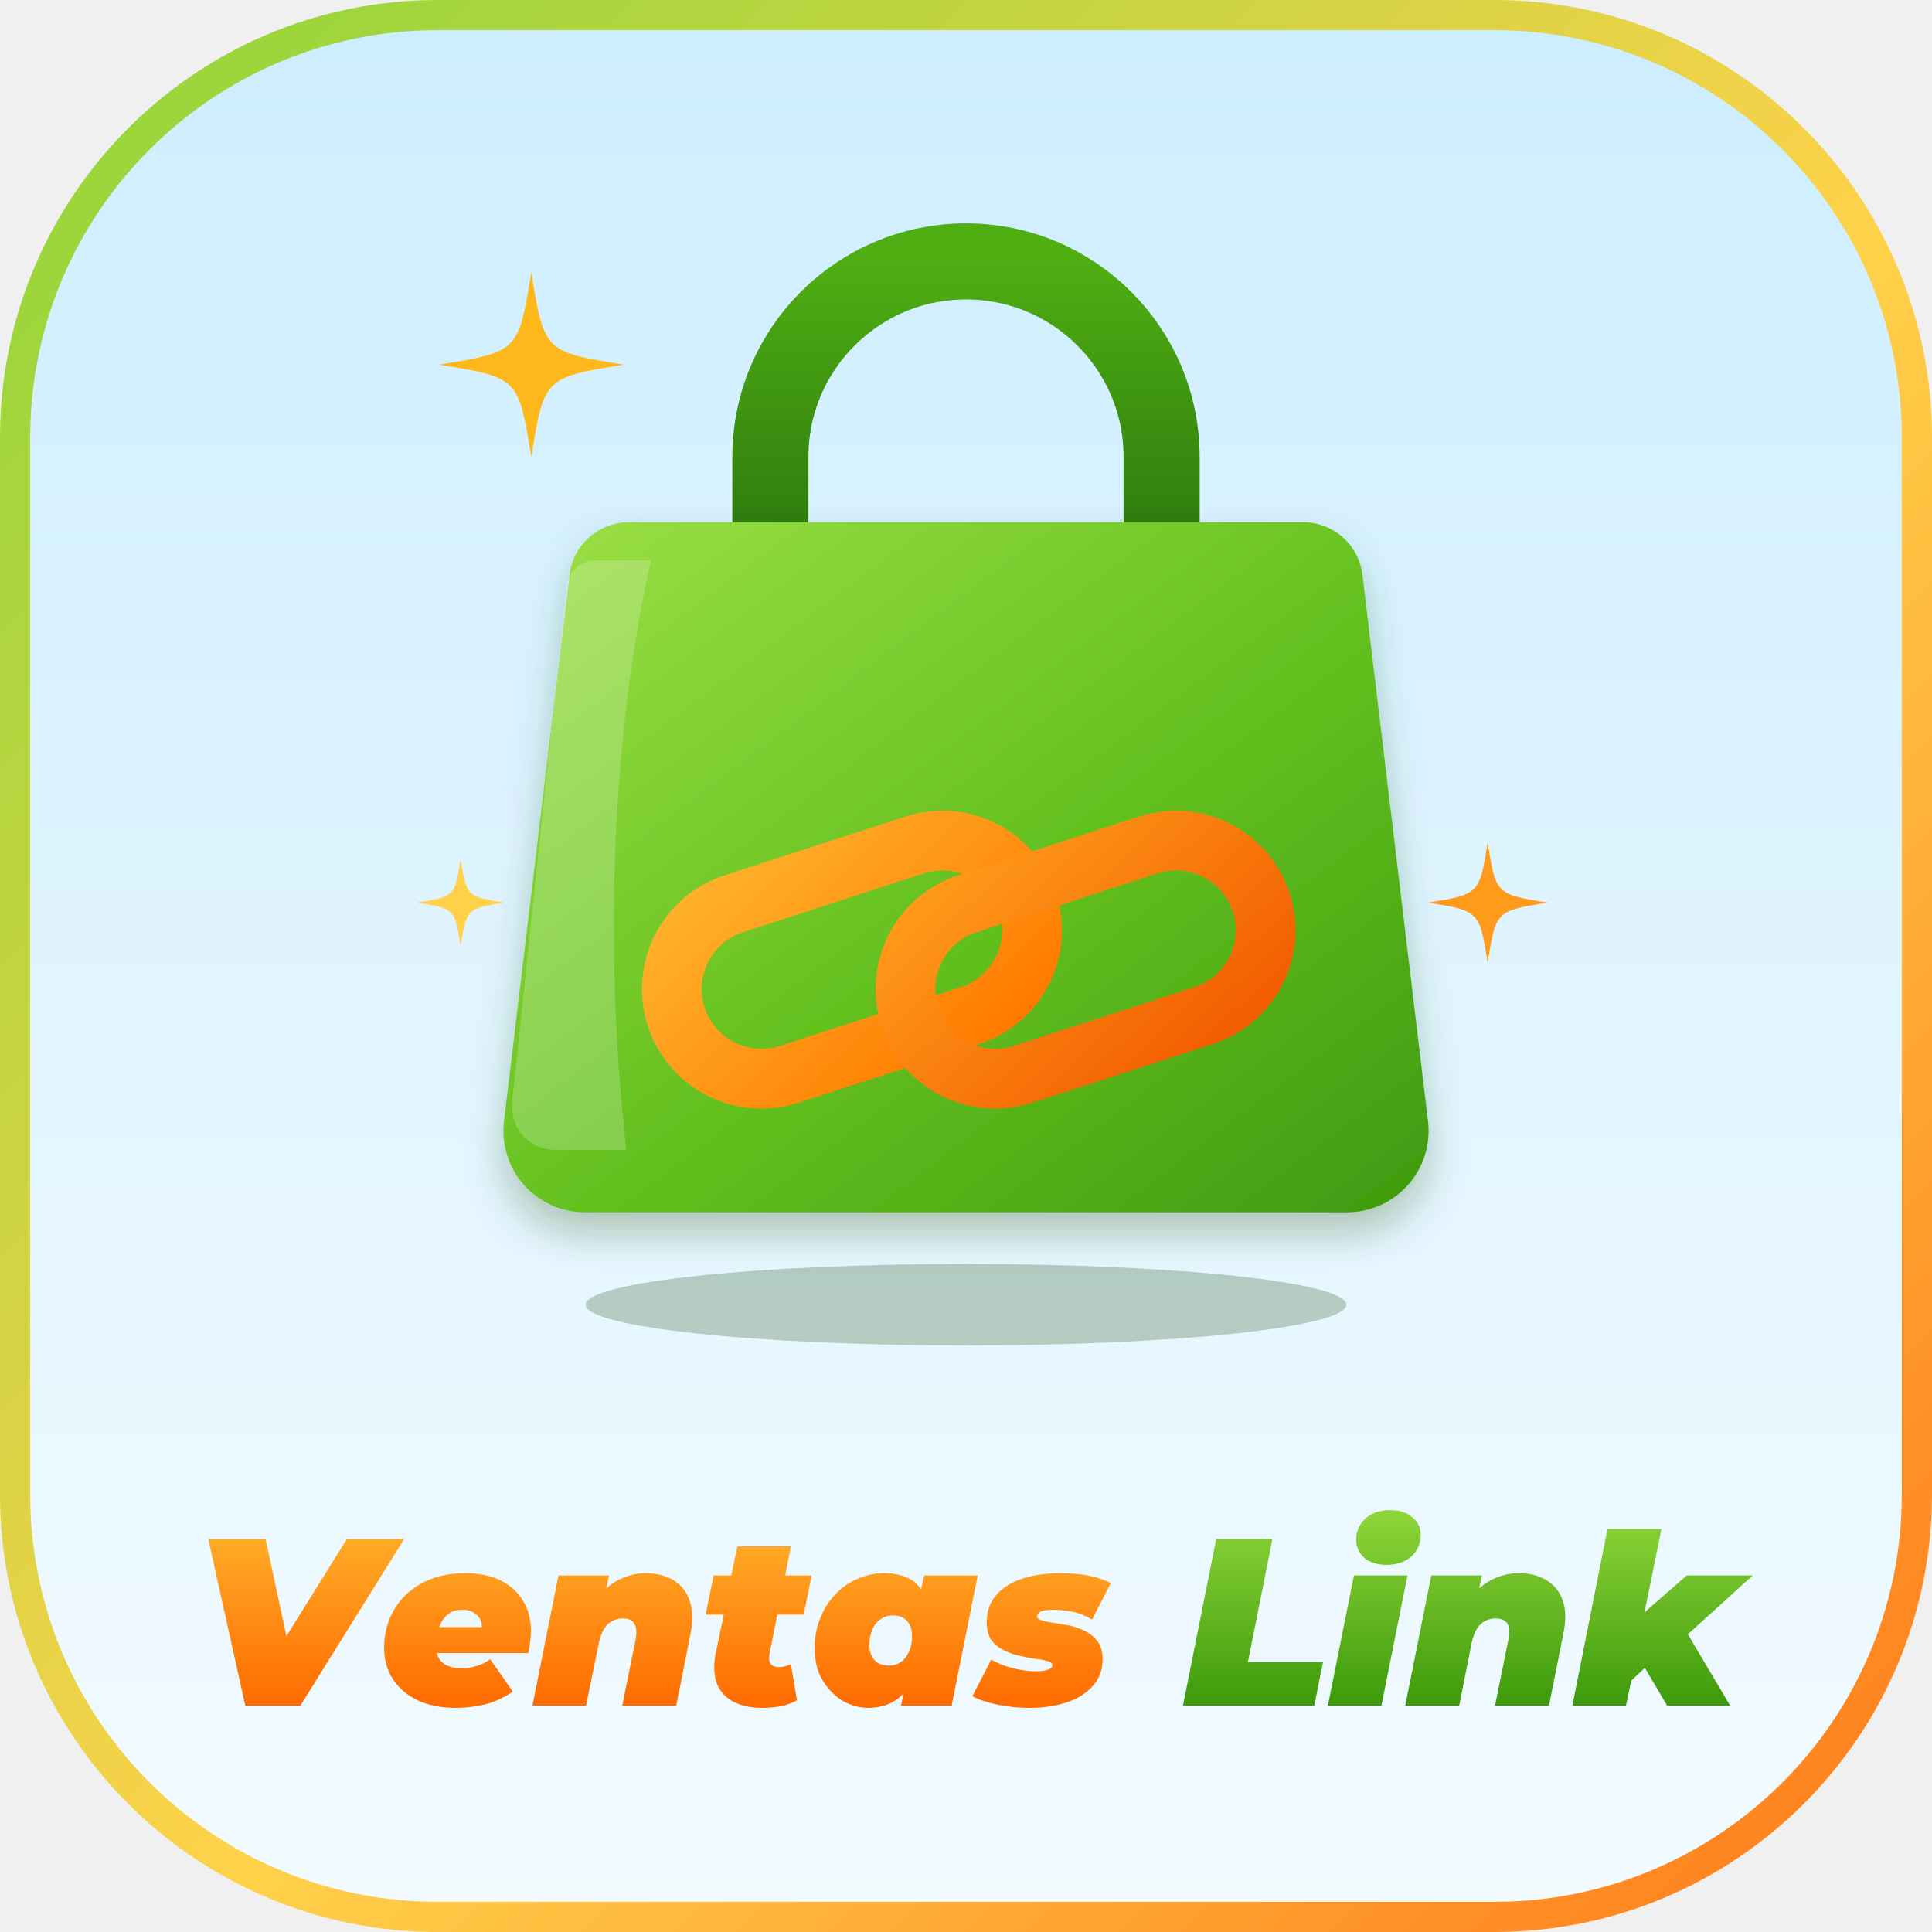
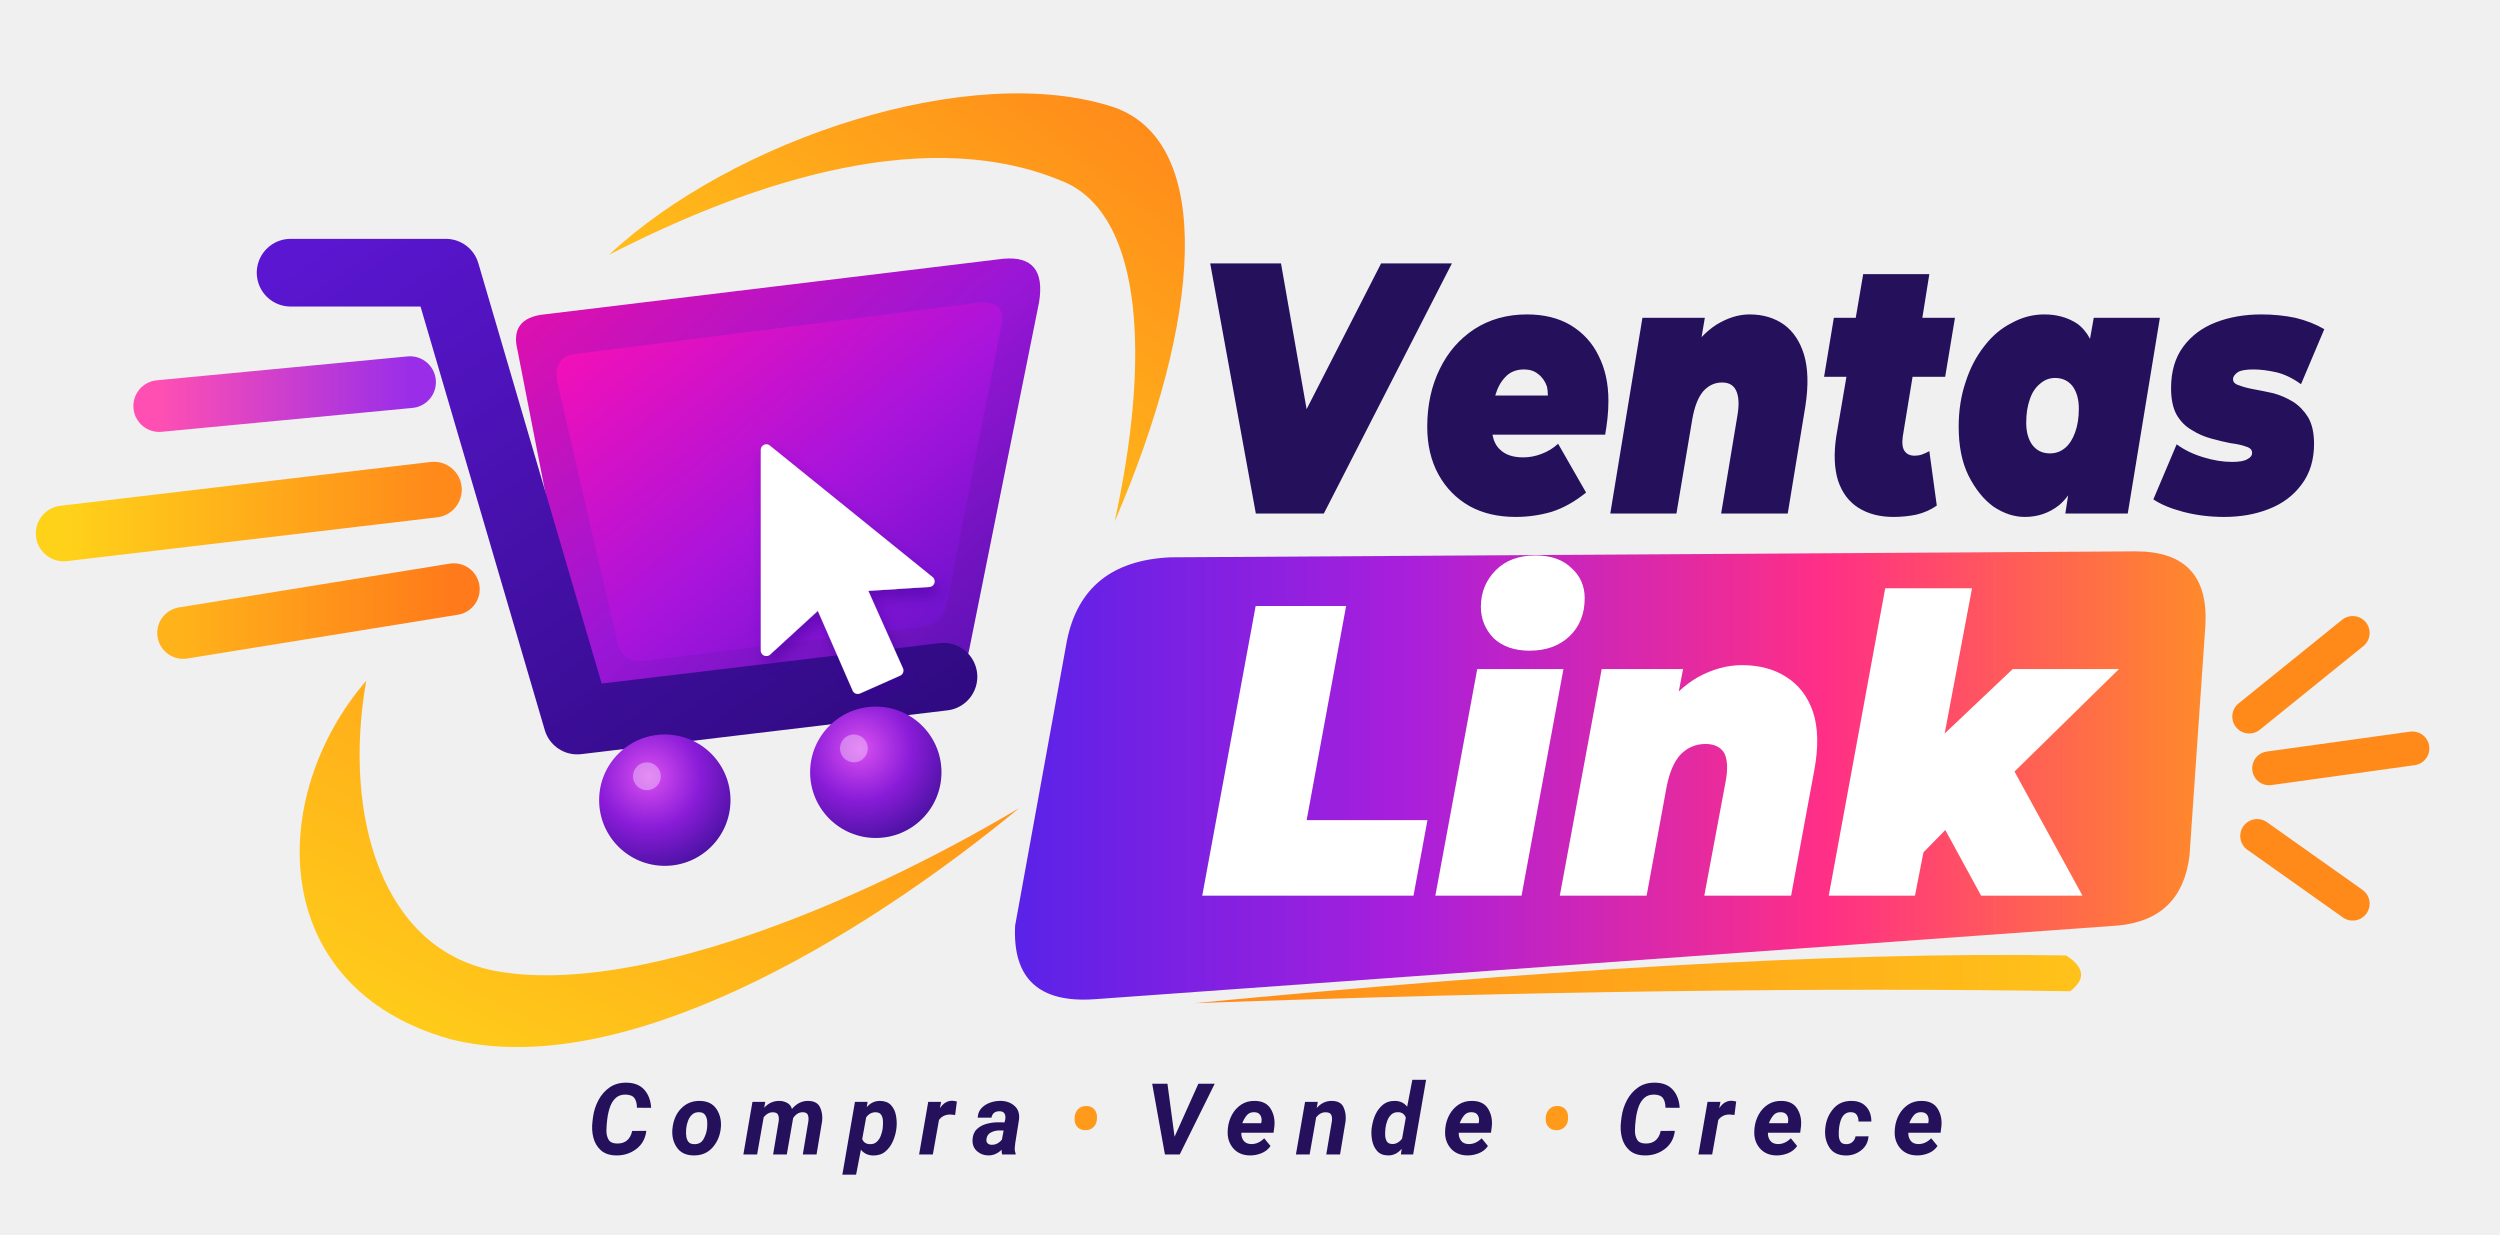
- <svg xmlns="http://www.w3.org/2000/svg" viewBox="0 0 512 512" width="512" height="512" role="img" aria-label="Ventas Link">
+ <svg xmlns="http://www.w3.org/2000/svg" viewBox="12 70 1256 620" width="1256" height="620" role="img" aria-label="Ventas Link">
  <defs>
-     <linearGradient id="gBag" x1="0" y1="0" x2="1" y2="1">
-       <stop offset="0" stop-color="#9ee046" />
-       <stop offset=".55" stop-color="#62c01e" />
-       <stop offset="1" stop-color="#3f9a10" />
+     <linearGradient id="vlPant" x1="0" y1="0" x2="1" y2="1">
+       <stop offset="0" stop-color="#e80fa8" />
+       <stop offset=".5" stop-color="#9a16d6" />
+       <stop offset="1" stop-color="#4a10aa" />
    </linearGradient>
-     <linearGradient id="gAsa" x1="0" y1="0" x2="0" y2="1">
-       <stop offset="0" stop-color="#4fae12" />
-       <stop offset="1" stop-color="#2f7d0f" />
+     <linearGradient id="vlPantIn" x1="0" y1="0" x2="1" y2="1">
+       <stop offset="0" stop-color="#ff0fb2" />
+       <stop offset=".55" stop-color="#a814dc" />
+       <stop offset="1" stop-color="#5a12c8" />
    </linearGradient>
-     <linearGradient id="gOr1" x1="0" y1="0" x2="1" y2="1">
-       <stop offset="0" stop-color="#ffb12a" />
-       <stop offset="1" stop-color="#ff7a00" />
+     <linearGradient id="vlMarco" x1="0" y1="0" x2="1" y2="1">
+       <stop offset="0" stop-color="#5a16d0" />
+       <stop offset="1" stop-color="#2f0a80" />
    </linearGradient>
-     <linearGradient id="gOr2" x1="0" y1="0" x2="1" y2="1">
-       <stop offset="0" stop-color="#ff9a1a" />
-       <stop offset="1" stop-color="#f25c00" />
+     <filter id="vlSombraCur" x="-30%" y="-30%" width="160%" height="160%">
+       <feDropShadow dx="2" dy="4" stdDeviation="3" flood-color="#3a0e96" flood-opacity=".45" />
+     </filter>
+     <radialGradient id="vlRueda" cx=".38" cy=".32" r=".78">
+       <stop offset="0" stop-color="#d94ff0" />
+       <stop offset=".5" stop-color="#8a1cd8" />
+       <stop offset="1" stop-color="#40109a" />
+     </radialGradient>
+     <linearGradient id="vlOrbita" x1="0" y1="1" x2="1" y2="0">
+       <stop offset="0" stop-color="#ffd21a" />
+       <stop offset=".5" stop-color="#ffb01a" />
+       <stop offset="1" stop-color="#ff861a" />
    </linearGradient>
-     <linearGradient id="gVen" x1="0" y1="0" x2="0" y2="1">
-       <stop offset="0" stop-color="#ffab26" />
-       <stop offset="1" stop-color="#ff6a00" />
+     <linearGradient id="vlL1" x1="0" y1="0" x2="1" y2="0">
+       <stop offset="0" stop-color="#ff4fb3" />
+       <stop offset="1" stop-color="#9a2ee8" />
    </linearGradient>
-     <linearGradient id="gLin" x1="0" y1="0" x2="0" y2="1">
-       <stop offset="0" stop-color="#8fd63a" />
-       <stop offset="1" stop-color="#3d9a0b" />
+     <linearGradient id="vlL2" x1="0" y1="0" x2="1" y2="0">
+       <stop offset="0" stop-color="#ffd21a" />
+       <stop offset="1" stop-color="#ff8a1a" />
    </linearGradient>
-     <linearGradient id="gFondo" x1="0" y1="0" x2="0" y2="1">
-       <stop offset="0" stop-color="#cdeeff" />
-       <stop offset="1" stop-color="#f3fbff" />
-     </linearGradient>
-     <linearGradient id="gBorde" x1="0" y1="0" x2="1" y2="1">
-       <stop offset="0" stop-color="#8fd63a" />
-       <stop offset=".55" stop-color="#ffd24a" />
+     <linearGradient id="vlL3" x1="0" y1="0" x2="1" y2="0">
+       <stop offset="0" stop-color="#ffb21a" />
      <stop offset="1" stop-color="#ff7a1a" />
    </linearGradient>
-     <radialGradient id="gBrillo">
-       <stop offset="0" stop-color="#fff" />
-       <stop offset=".4" stop-color="#fff3b8" stop-opacity=".8" />
-       <stop offset="1" stop-color="#ffd24a" stop-opacity="0" />
-     </radialGradient>
-     <filter id="sombra" x="-10%" y="-10%" width="120%" height="130%">
-       <feDropShadow dx="0" dy="8" stdDeviation="7" flood-color="#1b4d08" flood-opacity=".28" />
-     </filter>
+     <linearGradient id="vlPill" x1="0" y1="0" x2="1" y2="0">
+       <stop offset="0" stop-color="#5a22e8" />
+       <stop offset=".33" stop-color="#a91fdb" />
+       <stop offset=".68" stop-color="#ff2f86" />
+       <stop offset="1" stop-color="#ff8a2a" />
+     </linearGradient>
+     <linearGradient id="vlSubr" x1="0" y1="0" x2="1" y2="0">
+       <stop offset="0" stop-color="#ff8a1a" />
+       <stop offset="1" stop-color="#ffc21a" />
+     </linearGradient>
  </defs>
  <style>
- .bolsa{transform-origin:256px 440px;animation:salto 2.6s cubic-bezier(.3,.7,.4,1) infinite}
- .asa{transform-origin:256px 192px;animation:asa 2.6s ease-in-out infinite}
- .a1{transform-origin:214px 351px;animation:g1 2.6s ease-in-out infinite}
- .a2{transform-origin:300px 351px;animation:g2 2.6s ease-in-out infinite}
- .visto{transform-origin:398px 196px;animation:vis 2.6s ease-in-out infinite}
- .e1{transform-box:fill-box;transform-origin:center;animation:brilla 2.6s ease-in-out infinite}
- .e2{animation:brilla 2.6s ease-in-out .5s infinite}.e2{transform-box:fill-box;transform-origin:center}
- .e3{transform-box:fill-box;transform-origin:center;animation:brilla 2.6s ease-in-out 1s infinite}
- .sombra{transform-origin:256px 478px;animation:som 2.6s cubic-bezier(.3,.7,.4,1) infinite}
- @keyframes salto{0%,100%{transform:translateY(0) scale(1.04,.94)}30%{transform:translateY(-42px) scale(.96,1.05)}55%{transform:translateY(0) scale(1.05,.93)}70%{transform:translateY(-9px)}85%{transform:translateY(0)}}
- @keyframes asa{0%,100%{transform:rotate(0)}30%{transform:rotate(-6deg)}55%{transform:rotate(4deg)}75%{transform:rotate(-2deg)}}
- @keyframes g1{0%,100%{transform:rotate(0)}35%{transform:rotate(-14deg)}60%{transform:rotate(8deg)}}
- @keyframes g2{0%,100%{transform:rotate(0)}35%{transform:rotate(14deg)}60%{transform:rotate(-8deg)}}
- @keyframes vis{0%,25%{transform:scale(1)}40%{transform:scale(1.22) rotate(-8deg)}55%,100%{transform:scale(1)}}
- @keyframes brilla{0%,100%{transform:scale(.55) rotate(0);opacity:.55}40%{transform:scale(1.25) rotate(20deg);opacity:1}65%{transform:scale(.9) rotate(0);opacity:.9}}
- @keyframes som{0%,100%{transform:scaleX(1);opacity:.25}30%{transform:scaleX(.68);opacity:.12}55%{transform:scaleX(1.06);opacity:.28}}
- @media (prefers-reduced-motion:reduce){.bolsa,.asa,.a1,.a2,.visto,.e1,.e2,.e3,.sombra{animation:none}}
+ .vl-cursor{transform-box:view-box;transform-origin:397px 296px;animation:vlCur 2.6s cubic-bezier(.45,0,.2,1) infinite}
+ .vl-rayos{transform-box:view-box;transform-origin:397px 296px;opacity:0;animation:vlRay 2.6s ease-out infinite}
+ .vl-onda{transform-box:view-box;transform-origin:397px 296px;animation:vlOnda 2.6s ease-out infinite}
+ @keyframes vlCur{0%{transform:translate(16px,18px)}38%{transform:translate(0,0)}46%{transform:translate(0,0) scale(.84)}56%{transform:translate(0,0) scale(1)}78%{transform:translate(0,0)}100%{transform:translate(16px,18px)}}
+ @keyframes vlRay{0%,42%{opacity:0;transform:scale(.6)}50%{opacity:1;transform:scale(1.08)}70%{opacity:1;transform:scale(1)}86%,100%{opacity:0;transform:scale(1)}}
+ @keyframes vlOnda{0%,44%{opacity:0;r:8px}50%{opacity:.85;r:12px}76%{opacity:0;r:40px}100%{opacity:0;r:40px}}
+ @media (prefers-reduced-motion: reduce){.vl-cursor,.vl-rayos,.vl-onda{animation:none}.vl-rayos{opacity:1}}
</style>
-   <rect x="4" y="4" width="504" height="504" rx="112" fill="url(#gFondo)" stroke="url(#gBorde)" stroke-width="8" />
-   <g transform="translate(256 196) scale(.72) translate(-256 -270)">
-     <g>
-       <ellipse class="sombra" cx="256" cy="478" rx="140" ry="15" fill="#1b4d08" opacity=".25" />
-       <g class="bolsa">
-         <path class="asa" d="M184 192v-26a72 72 0 0 1 144 0v26" fill="none" stroke="url(#gAsa)" stroke-width="28" stroke-linecap="round" />
-         <path d="M132 190h248a22 22 0 0 1 22 20l24 200a30 30 0 0 1-30 34H116a30 30 0 0 1-30-34l24-200a22 22 0 0 1 22-20z" fill="url(#gBag)" filter="url(#sombra)" />
-         <path d="M120 204c-6 0-10 4-11 9l-20 190c-1 10 6 18 16 18h26c-8-70-6-150 9-217z" fill="#fff" opacity=".2" />
-         <g fill="none" stroke-width="22" stroke-linecap="round">
-           <rect class="a1" x="146" y="318" width="136" height="66" rx="33" stroke="url(#gOr1)" transform="rotate(-18 214 351)" />
-           <rect class="a2" x="232" y="318" width="136" height="66" rx="33" stroke="url(#gOr2)" transform="rotate(-18 300 351)" />
-         </g>
-       </g>
-       <g transform="translate(96 132)">
-         <path class="e1" d="M0 -34 C4.76 -4.76 4.76 -4.76 34 0 C4.76 4.76 4.76 4.76 0 34 C-4.76 4.76 -4.76 4.76 -34 0 C-4.76 -4.76 -4.76 -4.76 0 -34Z" fill="#ffb81c" />
-       </g>
-       <g transform="translate(448 330)">
-         <path class="e2" d="M0 -22 C3.08 -3.08 3.08 -3.08 22 0 C3.08 3.08 3.08 3.08 0 22 C-3.08 3.08 -3.08 3.08 -22 0 C-3.08 -3.08 -3.08 -3.08 0 -22Z" fill="#ff9a1a" />
-       </g>
-       <g transform="translate(70 330)">
-         <path class="e3" d="M0 -16 C2.24 -2.24 2.24 -2.24 16 0 C2.24 2.24 2.24 2.24 0 16 C-2.24 2.24 -2.24 2.24 -16 0 C-2.24 -2.24 -2.24 -2.24 0 -16Z" fill="#ffd24a" />
-       </g>
-     </g>
+   <path d="M318 198C380 140 500 100 572 124C622 142 616 230 572 332C590 250 586 180 548 162C480 132 392 160 318 198Z" fill="url(#vlOrbita)" />
+   <g stroke-linecap="round" fill="none">
+     <path d="M92 274L218 262" stroke="url(#vlL1)" stroke-width="26" />
+     <path d="M44 338L230 316" stroke="url(#vlL2)" stroke-width="28" />
+     <path d="M104 388L240 366" stroke="url(#vlL3)" stroke-width="26" />
  </g>
-   <path d="M79.6 452L65 452L55.2 407.9L70.4 407.9L75.9 433.6L91.9 407.9L107.1 407.9L79.6 452M120.8 452.6L120.8 452.6Q115.1 452.6 110.9 450.7Q106.6 448.7 104.2 445.1Q101.8 441.5 101.8 436.7L101.8 436.7Q101.8 431 104.5 426.5Q107.1 422.1 111.9 419.5Q116.8 416.9 123.2 416.9L123.2 416.9Q128.7 416.9 132.6 418.8Q136.6 420.8 138.6 424.2Q140.7 427.6 140.7 432.1L140.7 432.1Q140.7 433.7 140.5 435.2Q140.3 436.7 140 438.1L140 438.1L115.8 438.1Q116.2 439.8 117.4 440.7L117.4 440.7Q119.1 442.1 122.4 442.1L122.4 442.1Q124.4 442.1 126.3 441.5Q128.3 440.9 129.9 439.7L129.9 439.7L135.9 448.3Q132.3 450.7 128.5 451.7Q124.7 452.6 120.8 452.6M116.4 431.2L116.4 431.2L127.7 431.2Q127.7 430.3 127.5 429.6L127.5 429.6Q126.9 428.2 125.6 427.4Q124.4 426.6 122.6 426.6L122.6 426.6Q120 426.6 118.5 428L118.5 428Q117.1 429.2 116.4 431.2M171 416.9L171 416.9Q175.3 416.9 178.4 418.7Q181.4 420.5 182.7 424Q184 427.6 183 433L183 433L179.2 452L164.9 452L168.4 434.7Q169 431.8 168.1 430.3Q167.3 428.9 165.1 428.9L165.1 428.9Q162.7 428.9 161 430.5Q159.4 432.1 158.7 435.4L158.7 435.4L155.3 452L141.1 452L148 417.5L161.4 417.5L160.7 420.9Q162.2 419.6 163.9 418.7L163.9 418.7Q167.5 416.9 171 416.9M201.9 452.6L201.9 452.6Q197.5 452.6 194.4 451Q191.3 449.4 190 446.2Q188.8 443 189.6 438.5L189.6 438.5L191.8 427.9L187 427.9L189.1 417.5L193.8 417.5L195.4 409.8L209.6 409.8L208.1 417.5L215.1 417.5L213 427.9L206 427.9L203.9 438.4Q203.6 440.2 204.3 441Q205 441.8 206.4 441.8L206.4 441.8Q207.3 441.8 208 441.6Q208.7 441.4 209.6 441L209.6 441L211.2 450.6Q209.3 451.7 206.8 452.2Q204.4 452.6 201.9 452.6M230.1 452.6L230.1 452.6Q226.7 452.6 223.4 450.8Q220.2 448.9 218 445.3Q215.9 441.8 215.9 436.7L215.9 436.7Q215.9 432.4 217.4 428.8Q218.8 425.2 221.4 422.5Q223.9 419.8 227.3 418.4Q230.6 416.9 234.3 416.9L234.3 416.9Q238.3 416.9 241.3 418.5L241.3 418.5Q243 419.5 244.1 421.2L244.1 421.2L244.9 417.5L259.1 417.5L252.2 452L238.8 452L239.4 448.8Q238.5 449.8 237.5 450.5L237.5 450.5Q234.3 452.6 230.1 452.6M235.5 441.4L235.5 441.4Q237.4 441.4 238.8 440.4Q240.1 439.5 240.9 437.7Q241.7 435.9 241.7 433.5Q241.7 431.1 240.4 429.6Q239 428.1 236.6 428.1L236.6 428.1Q234.8 428.1 233.4 429.1Q231.9 430.1 231.2 431.8Q230.4 433.6 230.4 436Q230.4 438.4 231.7 439.9Q233.1 441.4 235.5 441.4M272.9 452.6L272.9 452.6Q268.3 452.6 264.1 451.7Q260 450.8 257.7 449.5L257.7 449.5L262.7 439.8Q265.2 441.3 268.5 442.1Q271.7 442.9 274.6 442.9L274.6 442.9Q277 442.9 277.9 442.4Q278.9 442 278.9 441.3L278.9 441.3Q278.9 440.5 277.6 440.2Q276.3 439.8 274.3 439.6Q272.4 439.3 270.2 438.8Q267.9 438.3 266 437.3Q264 436.4 262.7 434.6Q261.5 432.8 261.5 429.9L261.5 429.9Q261.5 425.5 264.1 422.6Q266.7 419.7 271.1 418.3Q275.5 416.9 280.9 416.9L280.9 416.9Q284.7 416.9 288.2 417.5Q291.7 418.2 294.4 419.5L294.4 419.5L289.4 429.2Q286.7 427.6 284.1 427.1Q281.4 426.6 279.2 426.6L279.2 426.6Q276.7 426.6 275.8 427.1Q274.8 427.7 274.8 428.3L274.8 428.3Q274.8 429.1 276.1 429.4Q277.3 429.8 279.3 430.1Q281.3 430.4 283.5 430.8Q285.7 431.3 287.7 432.3Q289.6 433.3 290.9 435Q292.2 436.8 292.2 439.7L292.2 439.7Q292.2 444 289.5 446.9Q286.9 449.8 282.5 451.2Q278.2 452.6 272.9 452.6" fill="url(#gVen)" />
-   <path d="M348.3 452L313.5 452L322.3 407.9L337.2 407.9L330.7 440.5L350.6 440.5L348.3 452M366.1 452L351.9 452L358.8 417.5L373 417.5L366.1 452M367.4 414.7L367.4 414.7Q363.7 414.7 361.5 412.8Q359.4 410.8 359.4 408L359.4 408Q359.4 404.7 361.9 402.4Q364.3 400.2 368.4 400.2L368.4 400.2Q372.2 400.2 374.3 402.1Q376.5 403.9 376.5 406.7L376.5 406.7Q376.5 410.3 374 412.5Q371.5 414.7 367.4 414.7M402.4 416.9L402.4 416.9Q406.7 416.9 409.7 418.7Q412.8 420.5 414.1 424Q415.4 427.6 414.3 433L414.3 433L410.5 452L396.2 452L399.7 434.7Q400.3 431.8 399.5 430.3Q398.6 428.9 396.4 428.9L396.4 428.9Q394 428.9 392.3 430.5Q390.7 432.1 390 435.4L390 435.4L386.7 452L372.4 452L379.3 417.5L392.7 417.5L392 420.9Q393.5 419.6 395.2 418.7L395.2 418.7Q398.8 416.9 402.4 416.9M430.9 452L416.7 452L426 405.2L440.3 405.2L435.8 427.3L447 417.5L464.5 417.5L447.3 433.1L458.5 452L441.8 452L435.9 442L432.3 445.4L430.9 452" fill="url(#gLin)" />
+   <g>
+     <path d="M285 228Q268 230 272 246L306 420Q310 436 326 434L480 414Q496 412 499 396L534 222Q538 198 516 200Z" fill="url(#vlPant)" />
+     <path d="M300 248L504 222Q518 221 515 234L488 372Q486 384 474 385L336 402Q324 403 322 392L292 262Q290 250 300 248Z" fill="url(#vlPantIn)" />
+     <path d="M158 207L236 207L302 432L486 410" fill="none" stroke="url(#vlMarco)" stroke-width="34" stroke-linecap="round" stroke-linejoin="round" />
+     <circle cx="346" cy="472" r="33" fill="url(#vlRueda)" />
+     <circle cx="452" cy="458" r="33" fill="url(#vlRueda)" />
+     <circle cx="337" cy="460" r="7" fill="#fff" opacity=".35" />
+     <circle cx="441" cy="446" r="7" fill="#fff" opacity=".35" />
+   </g>
+   <circle class="vl-onda" cx="397" cy="296" r="10" fill="none" stroke="#fff" stroke-width="5" opacity="0" />
+   <g class="vl-rayos" stroke="#fff" stroke-width="8" stroke-linecap="round" fill="none">
+     <path d="M384 252L388 274" />
+     <path d="M350 278L368 291" />
+     <path d="M338 314L360 312" />
+   </g>
+   <g class="vl-cursor">
+     <path transform="translate(397 296) scale(1.12) translate(-397 -296)" d="M397 296L397 386L421 364L438 403L456 395L439 357L470 355Z" fill="#fff" stroke="#fff" stroke-width="5" stroke-linejoin="round" filter="url(#vlSombraCur)" />
+   </g>
+   <path d="M196 412C146 470 146 566 238 592C324 614 444 542 524 476C440 526 330 570 262 558C204 548 184 480 196 412Z" fill="url(#vlOrbita)" />
+   <path transform="translate(620 328) scale(2.34 2.85) translate(-55.2 -452)" d="M79.6 452L65 452L55.2 407.9L70.4 407.9L75.9 433.6L91.9 407.9L107.1 407.9L79.6 452M120.8 452.6L120.8 452.6Q115.1 452.6 110.9 450.7Q106.6 448.7 104.2 445.1Q101.8 441.5 101.8 436.7L101.8 436.7Q101.8 431 104.5 426.5Q107.1 422.1 111.9 419.5Q116.8 416.9 123.2 416.9L123.2 416.9Q128.7 416.9 132.6 418.8Q136.6 420.8 138.6 424.2Q140.7 427.6 140.7 432.1L140.7 432.1Q140.7 433.7 140.5 435.2Q140.3 436.7 140 438.1L140 438.1L115.8 438.1Q116.2 439.8 117.4 440.7L117.4 440.7Q119.1 442.1 122.4 442.1L122.4 442.1Q124.4 442.1 126.3 441.5Q128.3 440.9 129.9 439.7L129.9 439.7L135.9 448.3Q132.3 450.7 128.5 451.7Q124.7 452.6 120.8 452.6M116.4 431.2L116.4 431.2L127.7 431.2Q127.7 430.3 127.5 429.6L127.5 429.6Q126.9 428.2 125.6 427.4Q124.4 426.6 122.6 426.6L122.6 426.6Q120 426.6 118.5 428L118.5 428Q117.1 429.2 116.4 431.2M171 416.9L171 416.9Q175.3 416.9 178.4 418.7Q181.4 420.5 182.7 424Q184 427.6 183 433L183 433L179.2 452L164.9 452L168.4 434.7Q169 431.8 168.1 430.3Q167.3 428.9 165.1 428.9L165.1 428.9Q162.7 428.9 161 430.5Q159.4 432.1 158.7 435.4L158.7 435.4L155.3 452L141.1 452L148 417.5L161.4 417.5L160.7 420.9Q162.2 419.6 163.9 418.7L163.9 418.7Q167.5 416.9 171 416.9M201.9 452.6L201.9 452.6Q197.5 452.6 194.4 451Q191.3 449.4 190 446.2Q188.8 443 189.6 438.5L189.6 438.5L191.8 427.9L187 427.9L189.1 417.5L193.8 417.5L195.4 409.8L209.6 409.8L208.1 417.5L215.1 417.5L213 427.9L206 427.9L203.9 438.4Q203.6 440.2 204.3 441Q205 441.8 206.4 441.8L206.4 441.8Q207.3 441.8 208 441.6Q208.7 441.4 209.6 441L209.6 441L211.2 450.6Q209.3 451.7 206.8 452.2Q204.4 452.6 201.9 452.6M230.1 452.6L230.1 452.6Q226.7 452.6 223.4 450.8Q220.2 448.9 218 445.3Q215.9 441.8 215.9 436.7L215.9 436.7Q215.9 432.4 217.4 428.8Q218.8 425.2 221.4 422.5Q223.9 419.8 227.3 418.4Q230.6 416.9 234.3 416.9L234.3 416.9Q238.3 416.9 241.3 418.5L241.3 418.5Q243 419.5 244.1 421.2L244.1 421.2L244.9 417.5L259.1 417.5L252.2 452L238.8 452L239.4 448.8Q238.5 449.8 237.5 450.5L237.5 450.5Q234.3 452.6 230.1 452.6M235.5 441.4L235.5 441.4Q237.4 441.4 238.8 440.4Q240.1 439.5 240.9 437.7Q241.7 435.9 241.7 433.5Q241.7 431.1 240.4 429.6Q239 428.1 236.6 428.1L236.6 428.1Q234.8 428.1 233.4 429.1Q231.9 430.1 231.2 431.8Q230.4 433.6 230.4 436Q230.4 438.4 231.7 439.9Q233.1 441.4 235.5 441.4M272.9 452.6L272.9 452.6Q268.3 452.6 264.1 451.7Q260 450.8 257.7 449.5L257.7 449.5L262.7 439.8Q265.2 441.3 268.5 442.1Q271.7 442.9 274.6 442.9L274.6 442.9Q277 442.9 277.9 442.4Q278.9 442 278.9 441.3L278.9 441.3Q278.9 440.5 277.6 440.2Q276.3 439.8 274.3 439.6Q272.4 439.3 270.2 438.8Q267.9 438.3 266 437.3Q264 436.4 262.7 434.6Q261.5 432.8 261.5 429.9L261.5 429.9Q261.5 425.5 264.1 422.6Q266.7 419.7 271.1 418.3Q275.5 416.9 280.9 416.9L280.9 416.9Q284.7 416.9 288.2 417.5Q291.7 418.2 294.4 419.5L294.4 419.5L289.4 429.2Q286.7 427.6 284.1 427.1Q281.4 426.6 279.2 426.6L279.2 426.6Q276.7 426.6 275.8 427.1Q274.8 427.7 274.8 428.3L274.8 428.3Q274.8 429.1 276.1 429.4Q277.3 429.8 279.3 430.1Q281.3 430.4 283.5 430.8Q285.7 431.3 287.7 432.3Q289.6 433.3 290.9 435Q292.2 436.8 292.2 439.7L292.2 439.7Q292.2 444 289.5 446.9Q286.9 449.8 282.5 451.2Q278.2 452.6 272.9 452.6" fill="#25105c" />
+   <path d="M600 350L1085 347Q1122 347 1120 384L1112 500Q1108 532 1076 535L562 572Q520 575 522 535L548 392Q556 352 600 350Z" fill="url(#vlPill)" />
+   <path transform="translate(616 520) scale(3.05 3.3) translate(-313.5 -452)" d="M348.3 452L313.5 452L322.3 407.9L337.2 407.9L330.7 440.5L350.6 440.5L348.3 452M366.1 452L351.9 452L358.8 417.5L373 417.5L366.1 452M367.4 414.7L367.4 414.7Q363.7 414.7 361.5 412.8Q359.4 410.8 359.4 408L359.4 408Q359.4 404.7 361.9 402.4Q364.3 400.2 368.4 400.2L368.4 400.2Q372.2 400.2 374.3 402.1Q376.5 403.9 376.5 406.7L376.5 406.7Q376.5 410.3 374 412.5Q371.5 414.7 367.4 414.7M402.4 416.9L402.4 416.9Q406.7 416.9 409.7 418.7Q412.8 420.5 414.1 424Q415.4 427.6 414.3 433L414.3 433L410.5 452L396.2 452L399.7 434.7Q400.3 431.8 399.5 430.3Q398.6 428.9 396.4 428.9L396.4 428.9Q394 428.9 392.3 430.5Q390.7 432.1 390 435.4L390 435.4L386.7 452L372.4 452L379.3 417.5L392.7 417.5L392 420.9Q393.5 419.6 395.2 418.7L395.2 418.7Q398.8 416.9 402.4 416.9M430.9 452L416.7 452L426 405.2L440.3 405.2L435.8 427.3L447 417.5L464.5 417.5L447.3 433.1L458.5 452L441.8 452L435.9 442L432.3 445.4L430.9 452" fill="#fff" />
+   <path d="M612 574C780 558 930 548 1050 550Q1064 559 1052 568C930 566 780 568 612 574Z" fill="url(#vlSubr)" />
+   <g stroke="#ff8a1a" stroke-width="17" stroke-linecap="round" fill="none">
+     <path d="M1142 430L1194 388" />
+     <path d="M1152 456L1224 446" />
+     <path d="M1146 490L1194 524" />
+   </g>
+   <text x="648" y="650" text-anchor="middle" font-family="Montserrat, Poppins, 'Segoe UI', Roboto, Arial, sans-serif" font-weight="600" font-style="italic" font-size="50" letter-spacing="9.5" fill="#25105c">Compra <tspan fill="#ff9a1a">•</tspan> Vende <tspan fill="#ff9a1a">•</tspan> Crece</text>
</svg>
